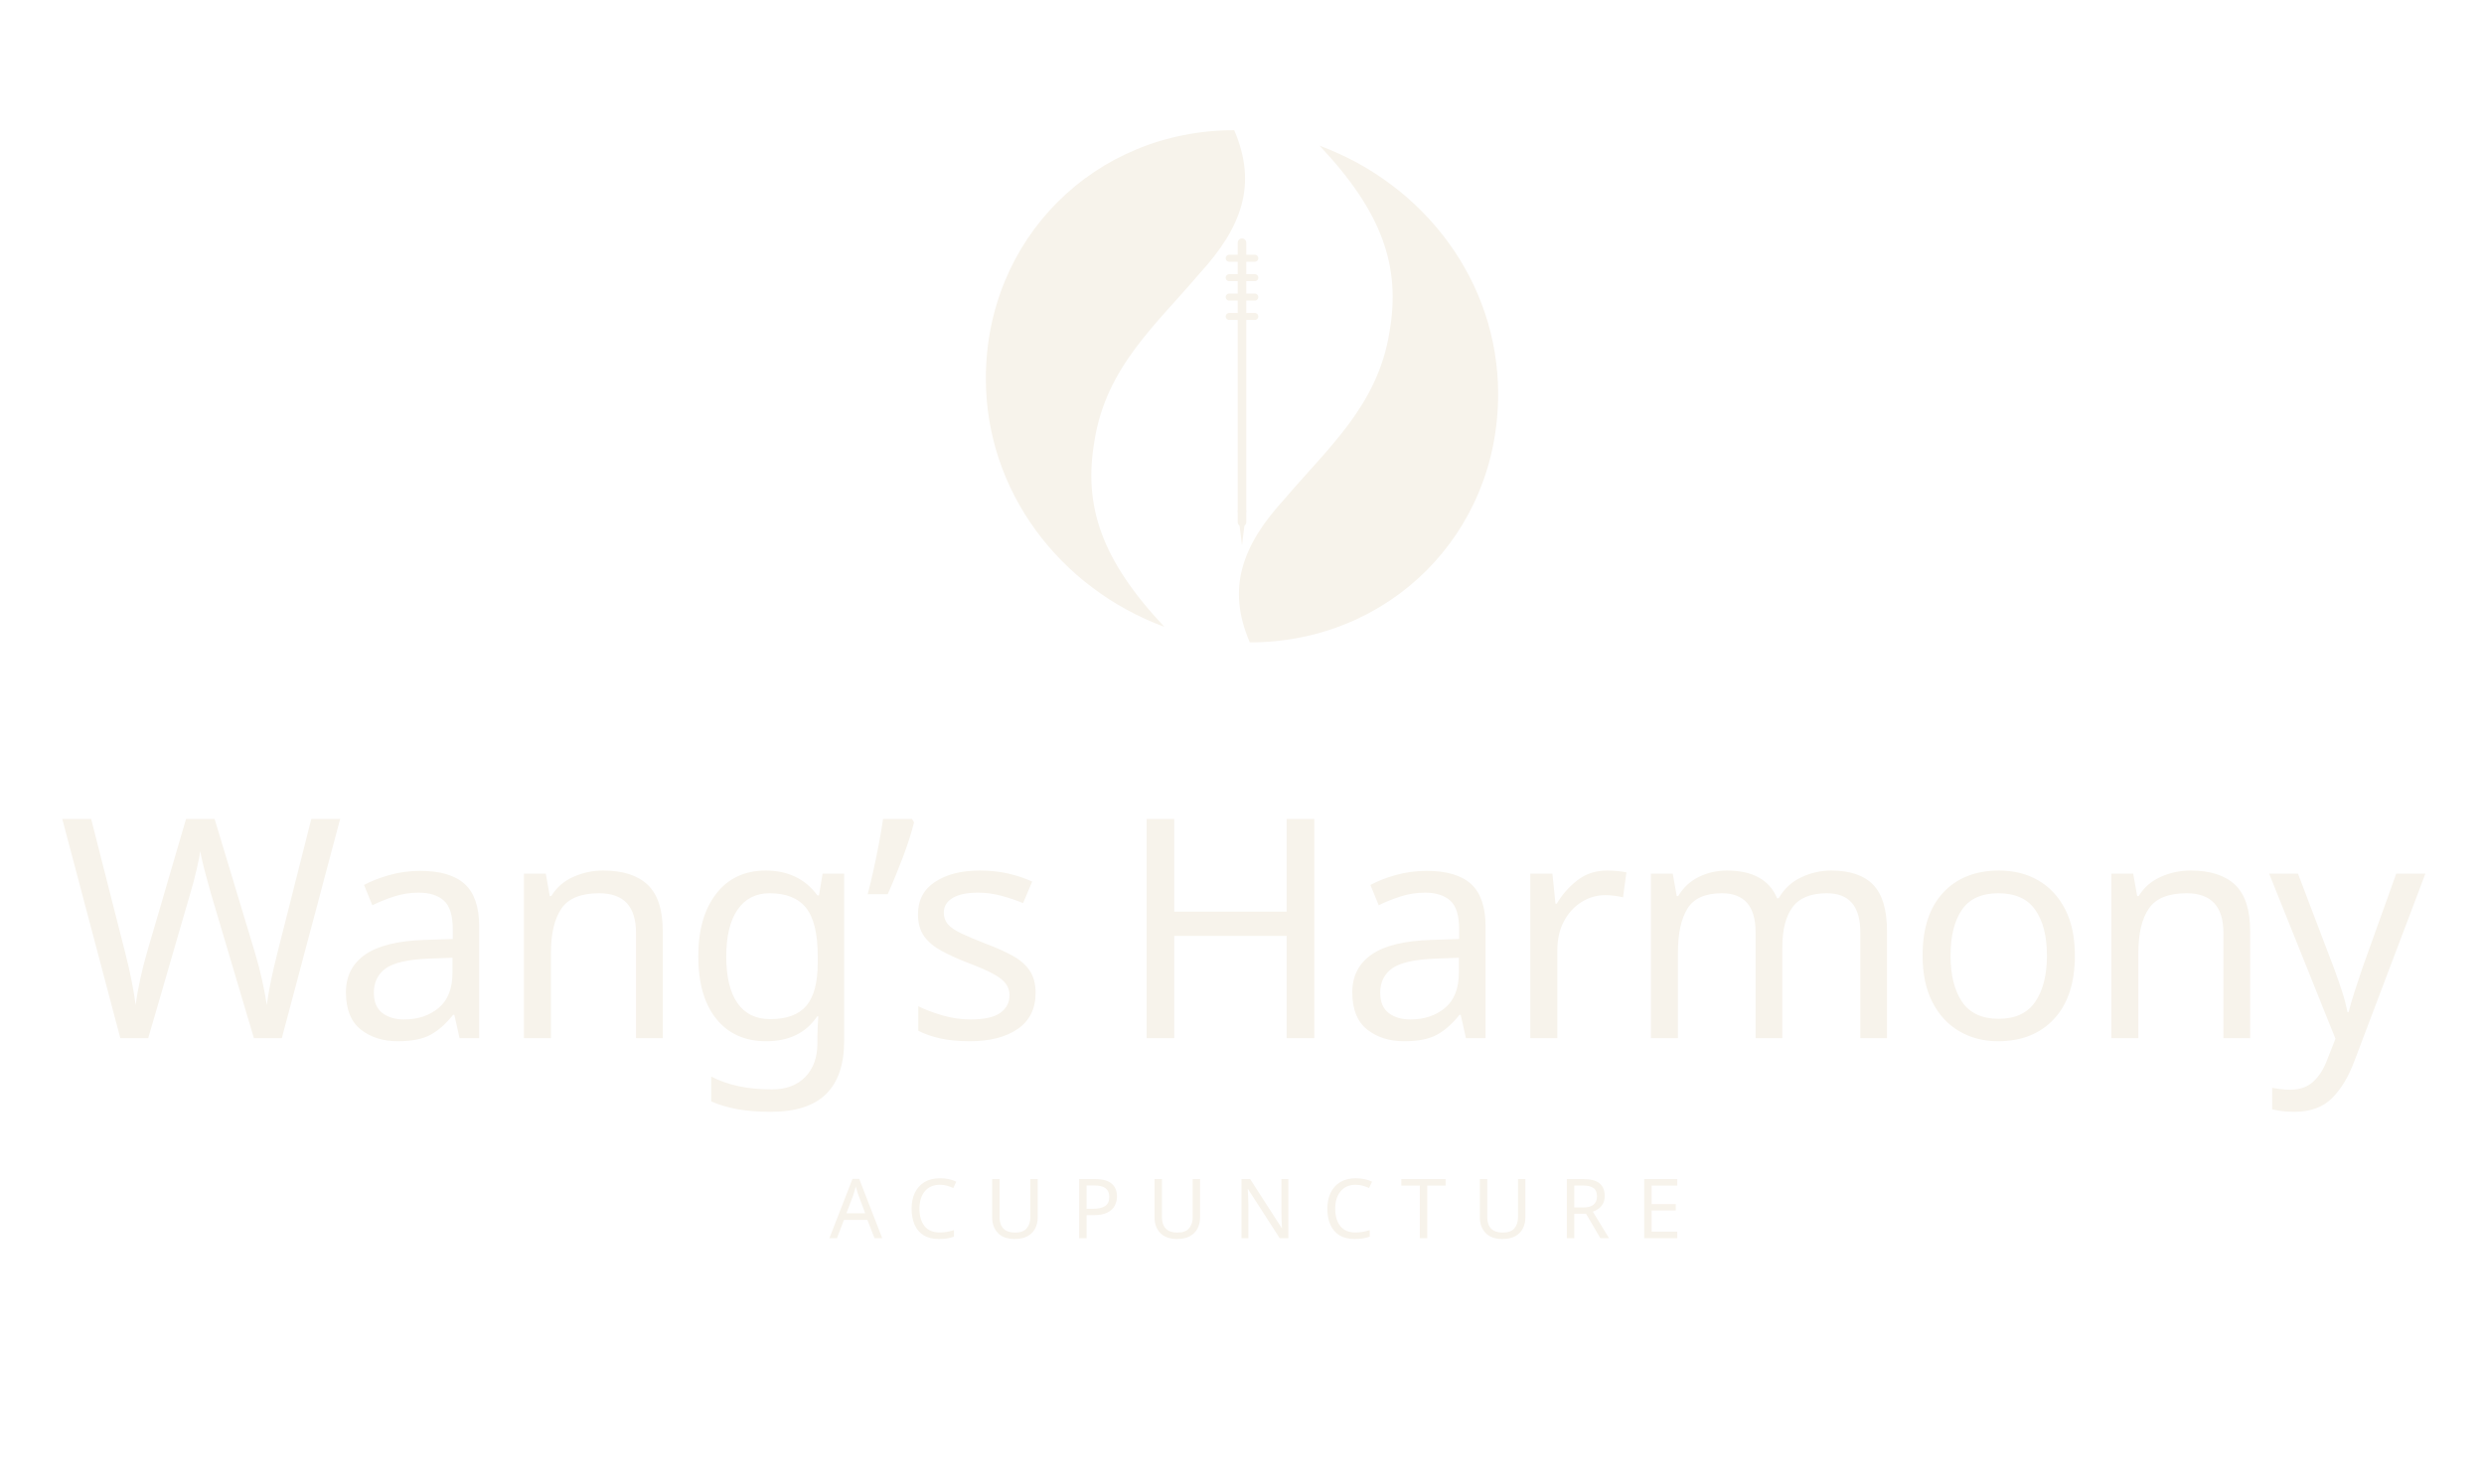
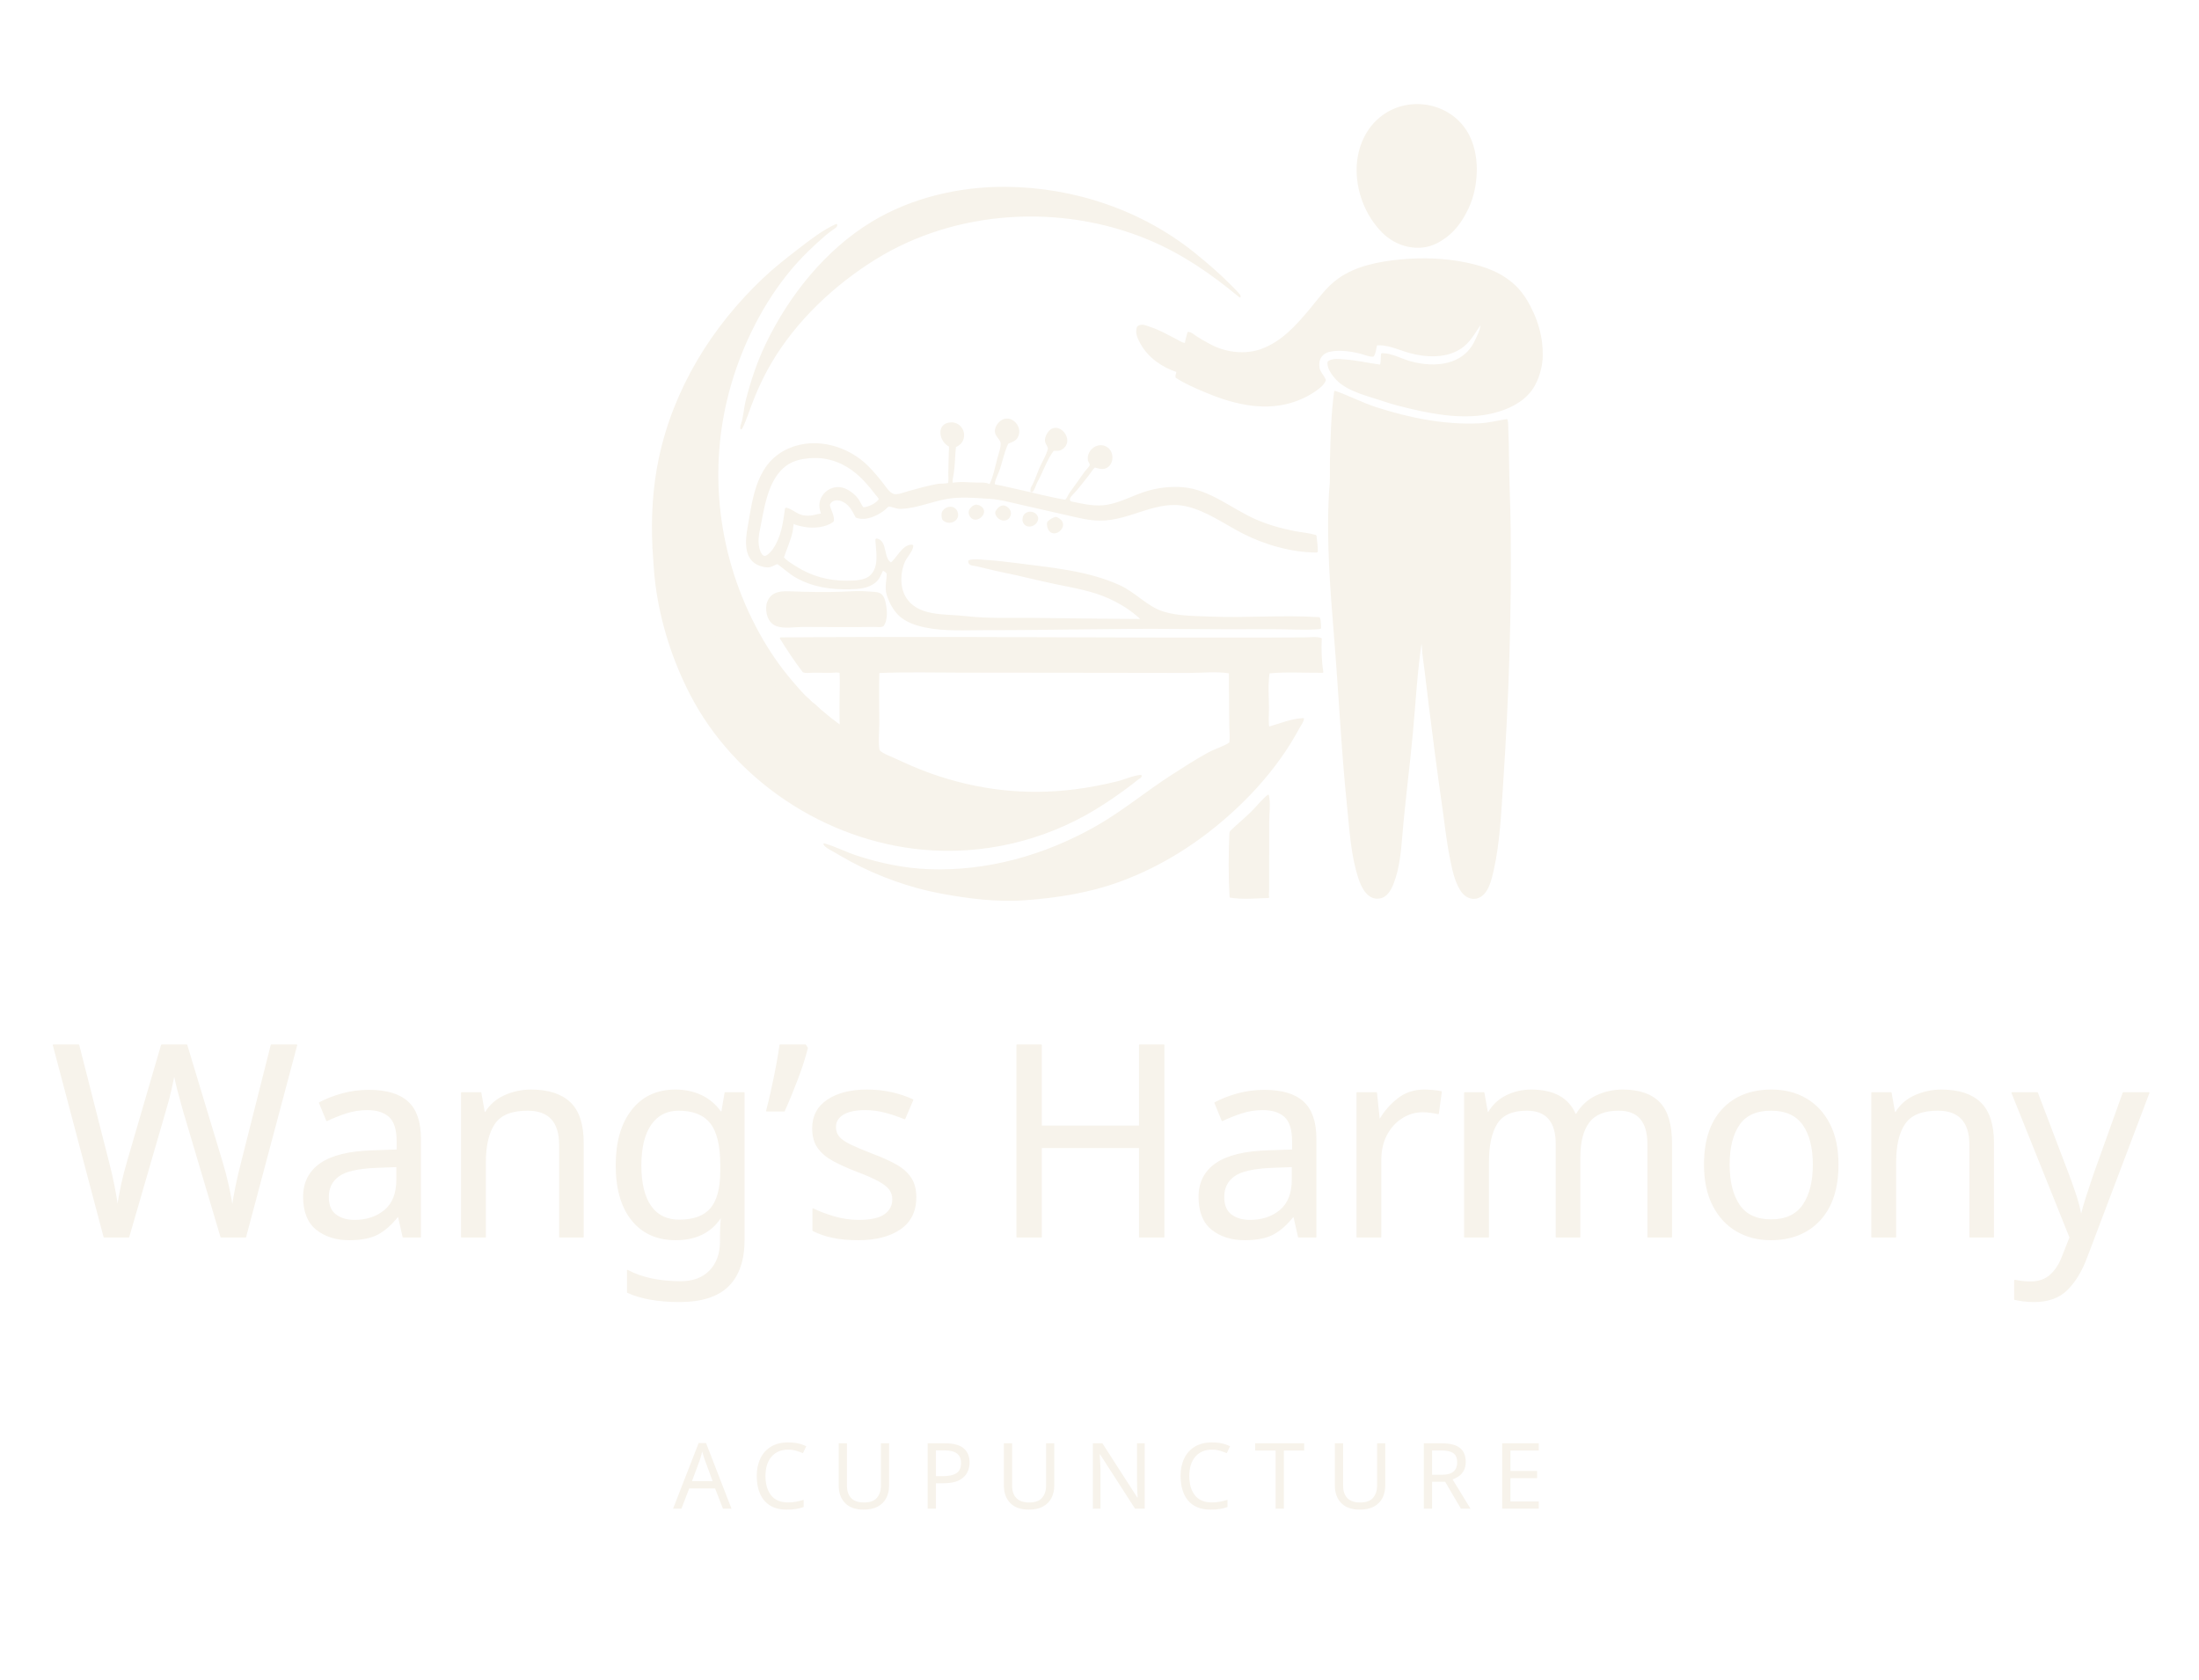
- <svg xmlns="http://www.w3.org/2000/svg" width="720" height="430" viewBox="0 0 720 430" role="img" aria-label="Wang’s Harmony Acupuncture">
-   <g transform="translate(270 22) scale(1.125)">
-     <g fill="#f7f3eb">
-       <path d="M78 14C42 14 14 42 14 78c0 29 19 54 46 64-16-17-21-31-18-48 3-19 16-30 27-43 11-12 15-23 9-37Z" />
-       <path d="M82 146c36 0 64-28 64-64 0-29-19-54-46-64 16 17 21 31 18 48-3 19-16 30-27 43-11 12-15 23-9 37Z" />
-       <path d="M80 43v72" fill="none" stroke="#f7f3eb" stroke-width="2.2" stroke-linecap="round" />
-       <path d="M76.7 47h6.6m-6.6 5h6.6m-6.6 5h6.6m-6.6 5h6.6" fill="none" stroke="#f7f3eb" stroke-width="1.8" stroke-linecap="round" />
-       <path d="m78.9 112 1.1 9 1.1-9Z" />
+ <svg xmlns="http://www.w3.org/2000/svg" width="720" height="550" viewBox="0 0 720 550" role="img" aria-label="Wang’s Harmony Acupuncture">
+   <g transform="translate(213 18) scale(1.8375)">
+     <g transform="translate(.4 8.9) scale(.4274) translate(-82.64 -286.13)">
+       <path d="M 148.647 535.172 C 143.048 533.406 137.863 530.486 132.839 527.486 C 119.179 519.329 107.955 508.699 98.079 496.283 C 93.909 491.04 90.491 485.208 87.506 479.228 C 86.526 477.264 85.348 475.293 84.51 473.269 C 84.334 472.846 84.8 472.547 84.589 472.109 C 84.345 471.604 83.281 469.828 82.858 470.823 C 82.222 458.285 82.916 445.633 85.535 433.329 C 91.655 404.583 107.453 378.973 128.585 358.88 C 133.341 354.357 138.391 350.397 143.585 346.401 C 148.504 342.616 153.514 338.674 159.154 336.107 C 159.433 336.625 158.603 337.149 158.254 337.397 C 156.98 338.302 155.741 339.144 154.551 340.171 C 149.321 344.682 144.438 349.377 139.995 354.677 C 128.489 368.401 119.888 385.645 114.917 402.813 C 104.824 437.671 109.315 475.036 126.893 506.754 C 130.744 513.701 135.308 520.424 140.483 526.453 C 142.296 528.565 144.13 530.726 146.088 532.704 C 146.908 533.531 147.968 534.223 148.647 535.172 Z" opacity="1" fill="#f7f3eb" fill-rule="evenodd" id="object-0" stroke="#f7f3eb" stroke-width="0.7" stroke-linejoin="round" />
+       <path d="M 82.858 470.823 C 83.281 469.828 84.345 471.604 84.589 472.109 C 84.8 472.547 84.334 472.846 84.51 473.269 C 85.348 475.293 86.526 477.264 87.506 479.228 C 90.491 485.208 93.909 491.04 98.079 496.283 C 107.955 508.699 119.179 519.329 132.839 527.486 C 137.863 530.486 143.048 533.406 148.647 535.172 C 150.071 536.032 151.233 537.393 152.499 538.471 C 155.082 540.67 157.775 542.862 160.536 544.833 C 163.708 547.369 167.144 549.5 170.724 551.512 C 172.777 552.666 175.315 553.515 176.87 555.364 C 178.494 556.968 181.54 557.983 183.611 558.945 C 188.477 561.204 193.355 563.373 198.413 565.167 C 217.937 572.091 237.839 574.43 258.419 571.85 C 264.501 571.088 270.473 569.932 276.42 568.471 C 279.565 567.698 282.886 566.049 286.105 565.814 C 286.27 566.366 285.368 566.703 285.009 566.956 C 283.983 567.679 283.038 568.539 282.036 569.3 C 277.213 572.961 272.282 576.392 267.108 579.543 C 245.527 592.688 220.018 598.642 194.887 596.26 C 154.786 592.458 116.977 567.651 98.461 531.721 C 91.175 517.582 86.251 502.185 84.134 486.412 C 83.436 481.213 83.226 476.042 82.858 470.823 Z" opacity="1" fill="#f7f3eb" fill-rule="evenodd" id="object-1" stroke="#f7f3eb" stroke-width="0.7" stroke-linejoin="round" />
+       <path d="M 119.532 419.943 C 120.776 416.738 120.88 412.744 121.748 409.369 C 123.867 401.138 126.466 393.295 130.175 385.633 C 139.84 365.663 154.877 346.827 173.994 335.205 C 190.511 325.162 210.518 320.488 229.749 320.628 C 258.162 320.834 286.407 330.301 308.583 348.24 C 313.644 352.334 318.558 356.545 323.144 361.176 C 324.254 362.297 325.412 363.398 326.454 364.583 C 326.73 364.896 327.465 365.6 327.378 366.039 C 315.635 356.292 303.344 347.806 289.18 341.928 C 252.854 326.851 208.91 329.409 175.345 350.239 C 158.182 360.89 142.247 375.834 131.937 393.323 C 128.44 399.255 125.56 405.528 123.178 411.975 C 122.396 414.093 121.694 416.227 120.812 418.307 C 120.628 418.739 119.457 421.526 119.452 420.949 C 119.486 420.212 119.454 420.547 119.532 419.943 Z" opacity="1" fill="#f7f3eb" fill-rule="evenodd" id="object-2" stroke="#f7f3eb" stroke-width="0.7" stroke-linejoin="round" />
+       <path d="M 222.494 444.622 C 222.543 445.014 222.79 445.756 222.61 446.129 C 222.466 446.426 222.081 446.318 222.037 446.745 C 222.033 446.784 222.104 448.278 222.345 448.057 C 222.975 447.48 223.019 445.501 223.441 444.718 C 225.138 441.367 225.921 437.07 226.894 433.435 C 227.416 431.487 228.392 429.129 228.233 427.09 C 228.09 425.263 225.935 424.218 225.84 422.23 C 225.752 420.39 227.348 418.337 229.04 417.703 C 232.245 416.5 235.473 420.108 234.772 423.165 C 234.154 425.864 232.628 425.918 230.425 426.908 C 228.48 430.777 227.854 435.342 226.222 439.363 C 225.676 440.709 224.445 443.125 224.675 444.576 C 224.552 444.851 227.416 445.334 227.899 445.434 C 230.198 445.909 232.476 446.489 234.772 446.984 C 241.27 448.384 247.779 450.176 254.334 451.271 C 255.227 451.603 256.178 451.771 257.092 452.036 C 262.337 453.081 267.245 454.377 272.636 453.312 C 277.859 452.28 282.465 449.831 287.448 448.119 C 292.494 446.385 298.221 445.643 303.544 446.083 C 314.64 447 323.702 454.971 333.598 459.354 C 338.834 461.673 344.503 463.274 350.118 464.374 C 352.969 464.932 356.016 465.142 358.801 465.955 C 359.01 468.024 359.323 470.077 359.342 472.166 C 349.137 472.163 337.87 468.937 328.823 464.287 C 321.224 460.382 313.843 454.969 305.423 452.989 C 292.44 449.936 281.647 458.99 269.003 458.877 C 264.544 458.837 260.2 457.729 255.884 456.734 C 249.307 455.218 242.716 453.76 236.134 452.243 C 231.319 451.133 226.485 449.797 221.516 449.7 C 216.298 449.306 210.773 448.949 205.58 449.777 C 199.108 450.81 192.558 453.782 185.999 453.975 C 184.223 454.027 182.645 453.114 180.906 452.965 C 180.056 453.446 179.435 454.273 178.646 454.857 C 175.774 456.984 171.253 459.096 167.636 457.683 C 166.144 454.732 164.754 452.09 161.461 450.787 C 159.378 449.962 156.701 450.418 155.886 452.774 C 156.043 454.868 158.041 457.559 157.508 459.564 C 154.41 461.785 149.673 462.136 146.048 461.521 C 144.756 461.302 143.313 460.987 142.083 460.537 C 141.78 460.426 141.501 460.046 141.195 460.149 C 140.664 460.329 140.54 463.128 140.435 463.65 C 139.638 467.596 137.911 471.083 136.687 474.868 C 137.989 476.572 140.156 477.77 141.933 478.912 C 148.449 483.098 155.776 485.137 163.506 485.067 C 166.88 485.037 171.285 485.066 173.86 482.489 C 177.707 478.641 176.261 472.288 176.003 467.475 C 180.104 468.405 178.007 475.648 181.996 477.549 C 184.733 475.62 186.929 469.976 190.676 470.034 C 190.505 471.935 188.218 474.316 187.382 476.083 C 185.248 480.596 184.967 487.098 187.556 491.469 C 192.729 500.203 204.26 498.801 212.873 499.805 C 222.428 500.919 232.393 500.496 242.006 500.579 C 256.953 500.706 271.898 500.989 286.837 501.033 C 287.052 500.469 284.476 498.474 284.004 498.091 C 280.564 495.292 276.85 493.121 272.811 491.301 C 265.964 488.217 258.384 486.967 251.077 485.461 C 243.406 483.88 235.822 481.873 228.139 480.34 C 224.659 479.646 221.215 478.684 217.749 477.913 C 216.696 477.679 214.568 477.784 214.732 476.434 C 216.793 475.873 219.019 476.254 221.126 476.384 C 225.342 476.645 229.505 477.113 233.691 477.659 C 248.126 479.544 263.731 480.785 277.117 486.901 C 283.675 489.898 288.561 495.843 295.502 497.958 C 301.645 499.831 308.465 499.744 314.831 500.019 C 329.95 500.671 345.223 499.289 360.306 500.271 C 360.698 501.434 360.588 502.859 360.692 504.086 C 354.382 504.662 347.84 504.108 341.503 504.134 C 328.166 504.19 314.837 504.181 301.5 504.048 C 274.838 503.781 248.166 504.582 221.501 504.532 C 213.214 504.516 204.418 505.111 196.263 503.425 C 192.409 502.629 188.122 501.199 185.299 498.312 C 183.262 496.229 181.743 493.324 180.815 490.587 C 179.742 487.424 180.751 484.58 180.747 481.407 C 180.22 480.532 179.272 479.882 178.284 479.668 C 177.343 481.511 176.818 483.409 175.166 484.791 C 172.302 487.188 168.304 487.43 164.739 487.504 C 156.887 487.666 149.572 486.636 142.631 482.761 C 139.699 481.124 137.391 478.744 134.622 476.929 C 133.235 477.333 132.035 478.406 130.527 478.377 C 129.506 478.358 128.469 478.118 127.508 477.789 C 120.9 475.528 121.8 467.635 122.746 462.256 C 124.958 449.677 126.38 435.46 139.727 429.775 C 150.742 425.084 163.91 428.906 172.094 437.148 C 174.441 439.512 176.587 442.083 178.613 444.724 C 179.718 446.166 180.95 448.149 182.741 448.802 C 184.612 449.484 187.546 448.211 189.375 447.685 C 193.264 446.568 197.129 445.556 201.098 444.76 C 202.687 444.441 204.735 444.756 206.212 444.188 C 206.693 442.786 206.386 440.908 206.424 439.422 C 206.494 436.717 206.574 434.012 206.61 431.297 C 206.624 430.251 206.863 429.152 206.566 428.132 C 202.677 426.366 201.192 419.41 206.856 419.06 C 210.31 418.847 212.748 422.27 211.567 425.505 C 210.997 427.07 209.896 427.715 208.496 428.427 C 208.045 432.126 208.127 435.902 207.57 439.605 C 207.378 440.882 206.682 443.157 207.36 444.306 C 210.583 443.636 214.558 444.093 217.85 444.173 C 219.381 444.21 221.073 443.954 222.494 444.622 Z M 126.395 464.911 C 126.039 467.446 126.021 470.186 127.014 472.586 C 127.694 474.23 128.947 475.444 130.642 474.239 C 131.139 473.886 131.588 473.477 132.009 473.038 C 132.528 472.495 132.989 471.909 133.403 471.284 C 136.783 466.189 137.512 460.489 138.311 454.629 C 140.19 455.135 141.755 456.507 143.543 457.262 C 146.135 458.356 148.949 458.018 151.58 457.275 C 152.164 457.11 152.976 457.138 153.479 456.797 C 152.938 455.274 152.474 453.813 152.732 452.167 C 153.431 447.706 158.125 444.868 162.369 446.494 C 164.366 447.259 166.442 448.856 167.734 450.556 C 168.653 451.765 169.163 453.394 170.219 454.471 C 172.564 454.424 176.265 452.73 177.436 450.637 C 177.331 449.708 176.466 448.969 175.927 448.252 C 174.509 446.364 172.983 444.532 171.38 442.798 C 165.124 436.029 157.298 432.077 147.963 432.855 C 144.641 433.132 141.306 433.831 138.49 435.722 C 129.596 441.693 128.441 455.343 126.395 464.911 Z" opacity="1" fill="#f7f3eb" fill-rule="evenodd" id="object-3" stroke="#f7f3eb" stroke-width="1.15" stroke-linejoin="round" />
+       <path d="M 130.381 494.391 C 131.556 489.813 135.098 489.121 139.295 489.26 C 146.812 489.51 154.482 489.758 161.996 489.413 C 165.525 489.25 169.121 489.014 172.655 489.35 C 174.057 489.483 175.658 489.39 176.99 489.908 C 178.305 490.42 178.923 491.845 179.236 493.112 C 179.959 496.037 180.49 500.617 178.564 503.228 C 177.581 503.691 176.065 503.421 174.997 503.418 C 172.496 503.41 169.996 503.469 167.495 503.489 C 160.029 503.55 152.564 503.407 145.098 503.429 C 141.882 503.438 137.276 504.262 134.235 503.078 C 130.798 501.739 129.889 497.643 130.381 494.391 Z" opacity="1" fill="#f7f3eb" fill-rule="evenodd" id="object-4" stroke="#f7f3eb" stroke-width="0.7" stroke-linejoin="round" />
+       <path d="M 176.87 555.364 C 175.315 553.515 172.777 552.666 170.724 551.512 C 167.144 549.5 163.708 547.369 160.536 544.833 C 161.117 545.015 160.861 543.312 160.864 542.85 C 160.875 541.053 160.846 539.254 160.837 537.457 C 160.811 532.545 161.091 527.662 160.874 522.754 C 160.291 522.17 157.837 522.558 157 522.549 C 154.333 522.52 151.665 522.548 148.998 522.525 C 147.918 522.516 146.376 522.826 145.393 522.338 C 142.007 517.961 138.899 513.176 135.969 508.482 C 188.47 508.068 240.997 508.433 293.504 508.549 C 309.17 508.583 324.837 508.583 340.503 508.545 C 345.171 508.534 349.838 508.47 354.506 508.472 C 356.57 508.473 359.245 508.042 361.195 508.703 C 360.958 513.034 361.14 518.26 361.855 522.55 C 354.455 522.618 346.86 522.078 339.49 522.797 C 338.713 527.532 339.148 532.661 339.198 537.444 C 339.226 540.078 338.81 543.169 339.373 545.738 C 344.221 544.395 348.654 542.383 353.781 542.127 C 353.596 543.253 352.805 544.276 352.259 545.252 C 350.942 547.606 349.641 549.949 348.212 552.237 C 342.769 560.95 336.182 568.965 328.883 576.19 C 314.101 590.82 296.57 602.677 276.943 609.781 C 264.435 614.307 251.185 616.391 237.984 617.36 C 226.089 618.232 214.206 616.705 202.554 614.533 C 189.952 612.185 177.026 607.516 165.709 601.493 C 162.906 600.002 160.208 598.363 157.45 596.8 C 156.178 596.079 154.989 595.552 154.122 594.343 C 158.761 595.688 163.158 597.992 167.776 599.494 C 177.433 602.635 187.565 604.741 197.727 605.125 C 222.088 606.043 246.072 599.246 267.212 587.342 C 278.409 581.037 288.117 572.843 298.872 565.917 C 303.982 562.626 309.051 559.326 314.395 556.417 C 317.197 554.892 320.783 553.93 323.361 552.141 C 323.663 549.447 323.321 546.527 323.323 543.808 C 323.329 536.811 323.13 529.797 323.203 522.806 C 317.709 521.899 311.562 522.62 305.997 522.601 C 294.497 522.562 282.997 522.577 271.497 522.549 C 251.499 522.5 231.5 522.496 211.502 522.481 C 199.935 522.472 188.311 522.17 176.753 522.642 C 176.529 529.691 176.715 536.758 176.731 543.811 C 176.739 547.565 176.2 551.669 176.87 555.364 Z" opacity="1" fill="#f7f3eb" fill-rule="evenodd" id="object-5" stroke="#f7f3eb" stroke-width="0.7" stroke-linejoin="round" />
+       <path d="M 203.402 456.383 C 204.124 453.866 208.124 452.951 209.308 455.706 C 210.847 459.287 205.996 461.435 203.681 458.878 C 203.326 458.062 203.332 457.261 203.402 456.383 Z" opacity="1" fill="#f7f3eb" fill-rule="evenodd" id="object-6" stroke="#f7f3eb" stroke-width="0.7" stroke-linejoin="round" />
+       <path d="M 214.76 455.29 C 215.394 454.177 216.174 453.327 217.479 453.128 C 218.146 453.213 218.728 453.36 219.294 453.746 C 222.947 456.235 216.718 461.372 214.884 457.02 C 214.619 456.391 214.647 455.957 214.76 455.29 Z" opacity="1" fill="#f7f3eb" fill-rule="evenodd" id="object-7" stroke="#f7f3eb" stroke-width="0.7" stroke-linejoin="round" />
+       <path d="M 222.494 444.622 C 223.131 444.657 222.815 444.625 223.441 444.718 C 223.019 445.501 222.975 447.48 222.345 448.057 C 222.104 448.278 222.033 446.784 222.037 446.745 C 222.081 446.318 222.466 446.426 222.61 446.129 C 222.79 445.756 222.543 445.014 222.494 444.622 Z" opacity="1" fill="#f7f3eb" fill-rule="evenodd" id="object-8" stroke="#f7f3eb" stroke-width="0.7" stroke-linejoin="round" />
+       <path d="M 225.79 455.82 C 226.281 454.83 227.276 453.692 228.426 453.483 C 229.816 453.23 231.718 454.934 231.613 456.363 C 231.328 460.243 226.631 459.657 225.764 456.429 C 225.772 456.226 225.781 456.023 225.79 455.82 Z" opacity="1" fill="#f7f3eb" fill-rule="evenodd" id="object-9" stroke="#f7f3eb" stroke-width="0.7" stroke-linejoin="round" />
+       <path d="M 237.301 457.827 C 238.347 455.237 242.424 455.588 242.984 458.411 C 242.979 461.292 238.662 462.984 237.299 460.043 C 236.973 459.339 237.16 458.549 237.301 457.827 Z" opacity="1" fill="#f7f3eb" fill-rule="evenodd" id="object-10" stroke="#f7f3eb" stroke-width="0.7" stroke-linejoin="round" />
+       <path d="M 240.547 445.918 C 241.929 443.596 242.913 440.721 243.916 438.201 C 245.062 435.321 247.101 432.381 247.743 429.349 C 247.503 428 246.295 427.047 246.498 425.549 C 246.612 424.708 246.96 423.9 247.404 423.185 C 251.24 416.997 259.036 426.275 252.725 429.682 C 251.802 430.181 250.612 429.93 249.61 429.976 C 246.618 433.894 245.004 439.073 242.598 443.377 C 242.132 444.212 241.44 446.899 240.596 447.294 C 240.293 447.436 240.519 446.008 240.547 445.918 Z" opacity="1" fill="#f7f3eb" fill-rule="evenodd" id="object-11" stroke="#f7f3eb" stroke-width="0.7" stroke-linejoin="round" />
+       <path d="M 247.379 460.343 C 247.48 460.186 247.581 460.03 247.681 459.874 C 248.546 459.088 249.475 458.57 250.595 458.236 C 251.1 458.295 251.504 458.555 251.928 458.834 C 256.401 461.776 249.105 467.599 247.51 462.231 C 247.329 461.622 247.27 460.964 247.379 460.343 Z" opacity="1" fill="#f7f3eb" fill-rule="evenodd" id="object-12" stroke="#f7f3eb" stroke-width="0.7" stroke-linejoin="round" />
+       <path d="M 254.334 451.271 C 255.44 450.86 256.067 448.863 256.747 447.943 C 258.852 445.094 260.864 442.184 262.929 439.298 C 263.512 438.484 265.324 436.936 265.181 435.92 C 264.942 435.386 264.632 434.894 264.402 434.357 C 263.673 429.92 268.97 426.363 272.491 429.575 C 274.732 431.62 274.373 436.251 271.25 437.376 C 269.883 437.869 268.181 437.299 266.862 436.919 C 265.799 437.79 265.12 439.15 264.252 440.211 C 261.955 443.021 259.813 446.051 257.265 448.638 C 256.152 449.767 255.629 450.997 257.092 452.036 C 256.178 451.771 255.227 451.603 254.334 451.271 Z" opacity="1" fill="#f7f3eb" fill-rule="evenodd" id="object-13" stroke="#f7f3eb" stroke-width="0.7" stroke-linejoin="round" />
+       <path d="M 284.88 378.715 C 286.45 377.433 288.391 378.536 290.077 379.082 C 293.673 380.247 297.05 382.174 300.401 383.896 C 301.511 384.467 303.55 385.869 304.807 385.704 C 304.96 384.147 305.51 382.609 305.885 381.093 C 307.124 381.209 308.031 382.13 309.037 382.792 C 311.038 384.109 313.116 385.274 315.239 386.381 C 321.703 389.751 329.82 390.71 336.723 388.102 C 345.214 384.893 351.151 378.203 356.821 371.419 C 360.573 366.93 363.742 362.258 368.582 358.81 C 376.014 353.515 385.568 351.75 394.462 350.893 C 403.64 350.008 413.115 350.345 422.15 352.277 C 429.72 353.896 436.661 356.405 442.335 361.926 C 445.426 364.934 447.713 368.906 449.491 372.802 C 451.337 376.848 452.654 381.413 453.114 385.845 C 453.466 389.228 453.475 392.656 452.688 395.978 C 452.086 398.523 451.284 400.848 449.991 403.127 C 446.839 408.68 441.161 411.844 435.216 413.686 C 423.63 417.275 410.603 415.288 399.067 412.576 C 395.288 411.688 391.498 410.777 387.825 409.515 C 381.451 407.325 372.606 405.501 367.801 400.456 C 366.311 398.892 363.791 395.599 364.339 393.271 C 366.224 392.005 368.77 392.425 370.92 392.572 C 375.994 392.917 380.957 394.097 385.985 394.778 C 386.676 393.931 386.378 391.132 386.625 389.985 C 390.686 389.935 394.765 392.348 398.634 393.397 C 408.581 396.094 420.572 395.12 425.561 384.79 C 426.672 382.49 428.267 379.509 428.107 376.879 C 425.62 380.147 423.928 383.851 420.661 386.521 C 414.192 391.809 404.615 391.192 397.106 388.903 C 393.05 387.667 388.616 385.599 384.301 386.063 C 383.951 387.295 383.742 389.798 382.932 390.749 C 381.306 390.828 379.439 389.964 377.872 389.557 C 373.888 388.522 368.847 387.812 364.779 388.715 C 361.301 389.488 359.633 392.395 360.286 395.814 C 360.667 397.811 362.208 399.047 362.903 400.833 C 362.38 402.498 360.675 403.818 359.313 404.807 C 355.942 407.256 352.237 408.989 348.237 410.125 C 336.156 413.557 323.544 410.144 312.331 405.328 C 308.441 403.658 304.488 401.968 300.936 399.641 C 300.645 398.853 301.535 397.859 301.111 397.159 C 295.176 395.18 289.551 391.309 286.432 385.833 C 285.258 383.772 283.865 381.095 284.88 378.715 Z" opacity="1" fill="#f7f3eb" fill-rule="evenodd" id="object-14" stroke="#f7f3eb" stroke-width="0.7" stroke-linejoin="round" />
+       <path d="M 323.387 589.892 C 323.476 589.308 323.394 589.587 323.63 589.053 C 326.469 586.31 329.549 583.812 332.359 581.037 C 334.671 578.753 336.664 576.138 339.173 574.067 C 339.907 577.355 339.305 581.436 339.285 584.808 C 339.245 591.809 339.26 598.81 339.255 605.81 C 339.253 608.31 339.257 610.81 339.26 613.309 C 339.261 614.147 338.991 615.676 339.294 616.422 C 334.211 616.59 328.482 617.128 323.456 616.301 C 322.935 607.607 323.01 598.595 323.387 589.892 Z" opacity="1" fill="#f7f3eb" fill-rule="evenodd" id="object-15" stroke="#f7f3eb" stroke-width="0.7" stroke-linejoin="round" />
+       <path d="M 364.968 446.928 C 365.511 442.743 365.198 438.3 365.31 434.078 C 365.559 424.693 365.772 414.995 367.048 405.691 C 372.776 407.66 378.153 410.532 383.955 412.416 C 397.746 416.897 412.684 419.942 427.243 419.232 C 431.088 419.044 434.876 418.072 438.666 417.471 C 439.032 418.877 438.9 420.317 438.974 421.754 C 439.179 425.742 439.243 429.77 439.275 433.766 C 439.351 443.285 439.848 452.803 439.959 462.324 C 440.377 498.172 439.176 533.888 436.788 569.637 C 436.002 581.392 435.477 593.697 432.877 605.22 C 432.049 608.889 430.726 615.008 426.705 616.466 C 423.742 617.54 421.1 615.86 419.563 613.362 C 417.092 609.346 416.227 604.578 415.299 600.026 C 413.8 592.673 413.075 585.219 411.994 577.802 C 409.982 563.994 408.237 550.125 406.488 536.277 C 405.708 530.095 405.06 523.88 404.19 517.708 C 403.911 515.733 403.694 513.754 403.6 511.759 C 403.579 511.33 403.352 508.334 403.097 508.715 C 401.033 521.749 400.381 535.17 399.156 548.312 C 397.827 562.565 395.937 576.798 394.762 591.07 C 394.225 597.59 393.583 604.511 391.178 610.653 C 390.163 613.245 388.594 616.222 385.546 616.663 C 380.827 617.346 378.362 612.195 377.151 608.504 C 374.028 598.979 373.47 588.528 372.446 578.62 C 370.046 555.378 368.984 532.107 367.098 508.839 C 365.44 488.391 363.713 467.469 364.968 446.928 Z" opacity="1" fill="#f7f3eb" fill-rule="evenodd" id="object-16" stroke="#f7f3eb" stroke-width="0.7" stroke-linejoin="round" />
+       <path d="M 376.455 311.922 C 376.773 303.753 380.29 295.688 386.998 290.767 C 398.836 282.085 416.408 285.956 422.91 299.278 C 425.185 303.94 426.022 309.405 425.806 314.548 C 425.597 319.529 424.582 324.461 422.474 329.004 C 420.888 332.42 418.798 335.816 416.167 338.528 C 414.225 340.529 412.068 342.094 409.608 343.394 C 402.113 347.354 392.831 344.997 386.991 339.13 C 379.987 332.092 376.069 321.844 376.455 311.922 Z" opacity="1" fill="#f7f3eb" fill-rule="evenodd" id="object-17" stroke="#f7f3eb" stroke-width="0.7" stroke-linejoin="round" />
    </g>
  </g>
-   <g fill="#f7f3eb">
-     <text x="360" y="301" text-anchor="middle" font-family="Cormorant Garamond" font-weight="500" font-size="89" letter-spacing="-1.8">Wang’s Harmony</text>
-     <text x="364" y="359" text-anchor="middle" font-family="DM Sans" font-weight="400" font-size="24" letter-spacing="7.5">ACUPUNCTURE</text>
-   </g>
+   <text x="360" y="405" text-anchor="middle" font-family="Cormorant Garamond" font-size="88" font-weight="500" letter-spacing="-1.1" fill="#f7f3eb" stroke="#f7f3eb" stroke-width=".4" stroke-linejoin="round">Wang’s Harmony</text>
+   <text x="363" y="494" text-anchor="middle" font-family="DM Sans" font-size="30" font-weight="500" letter-spacing="7" fill="#f7f3eb">ACUPUNCTURE</text>
</svg>
